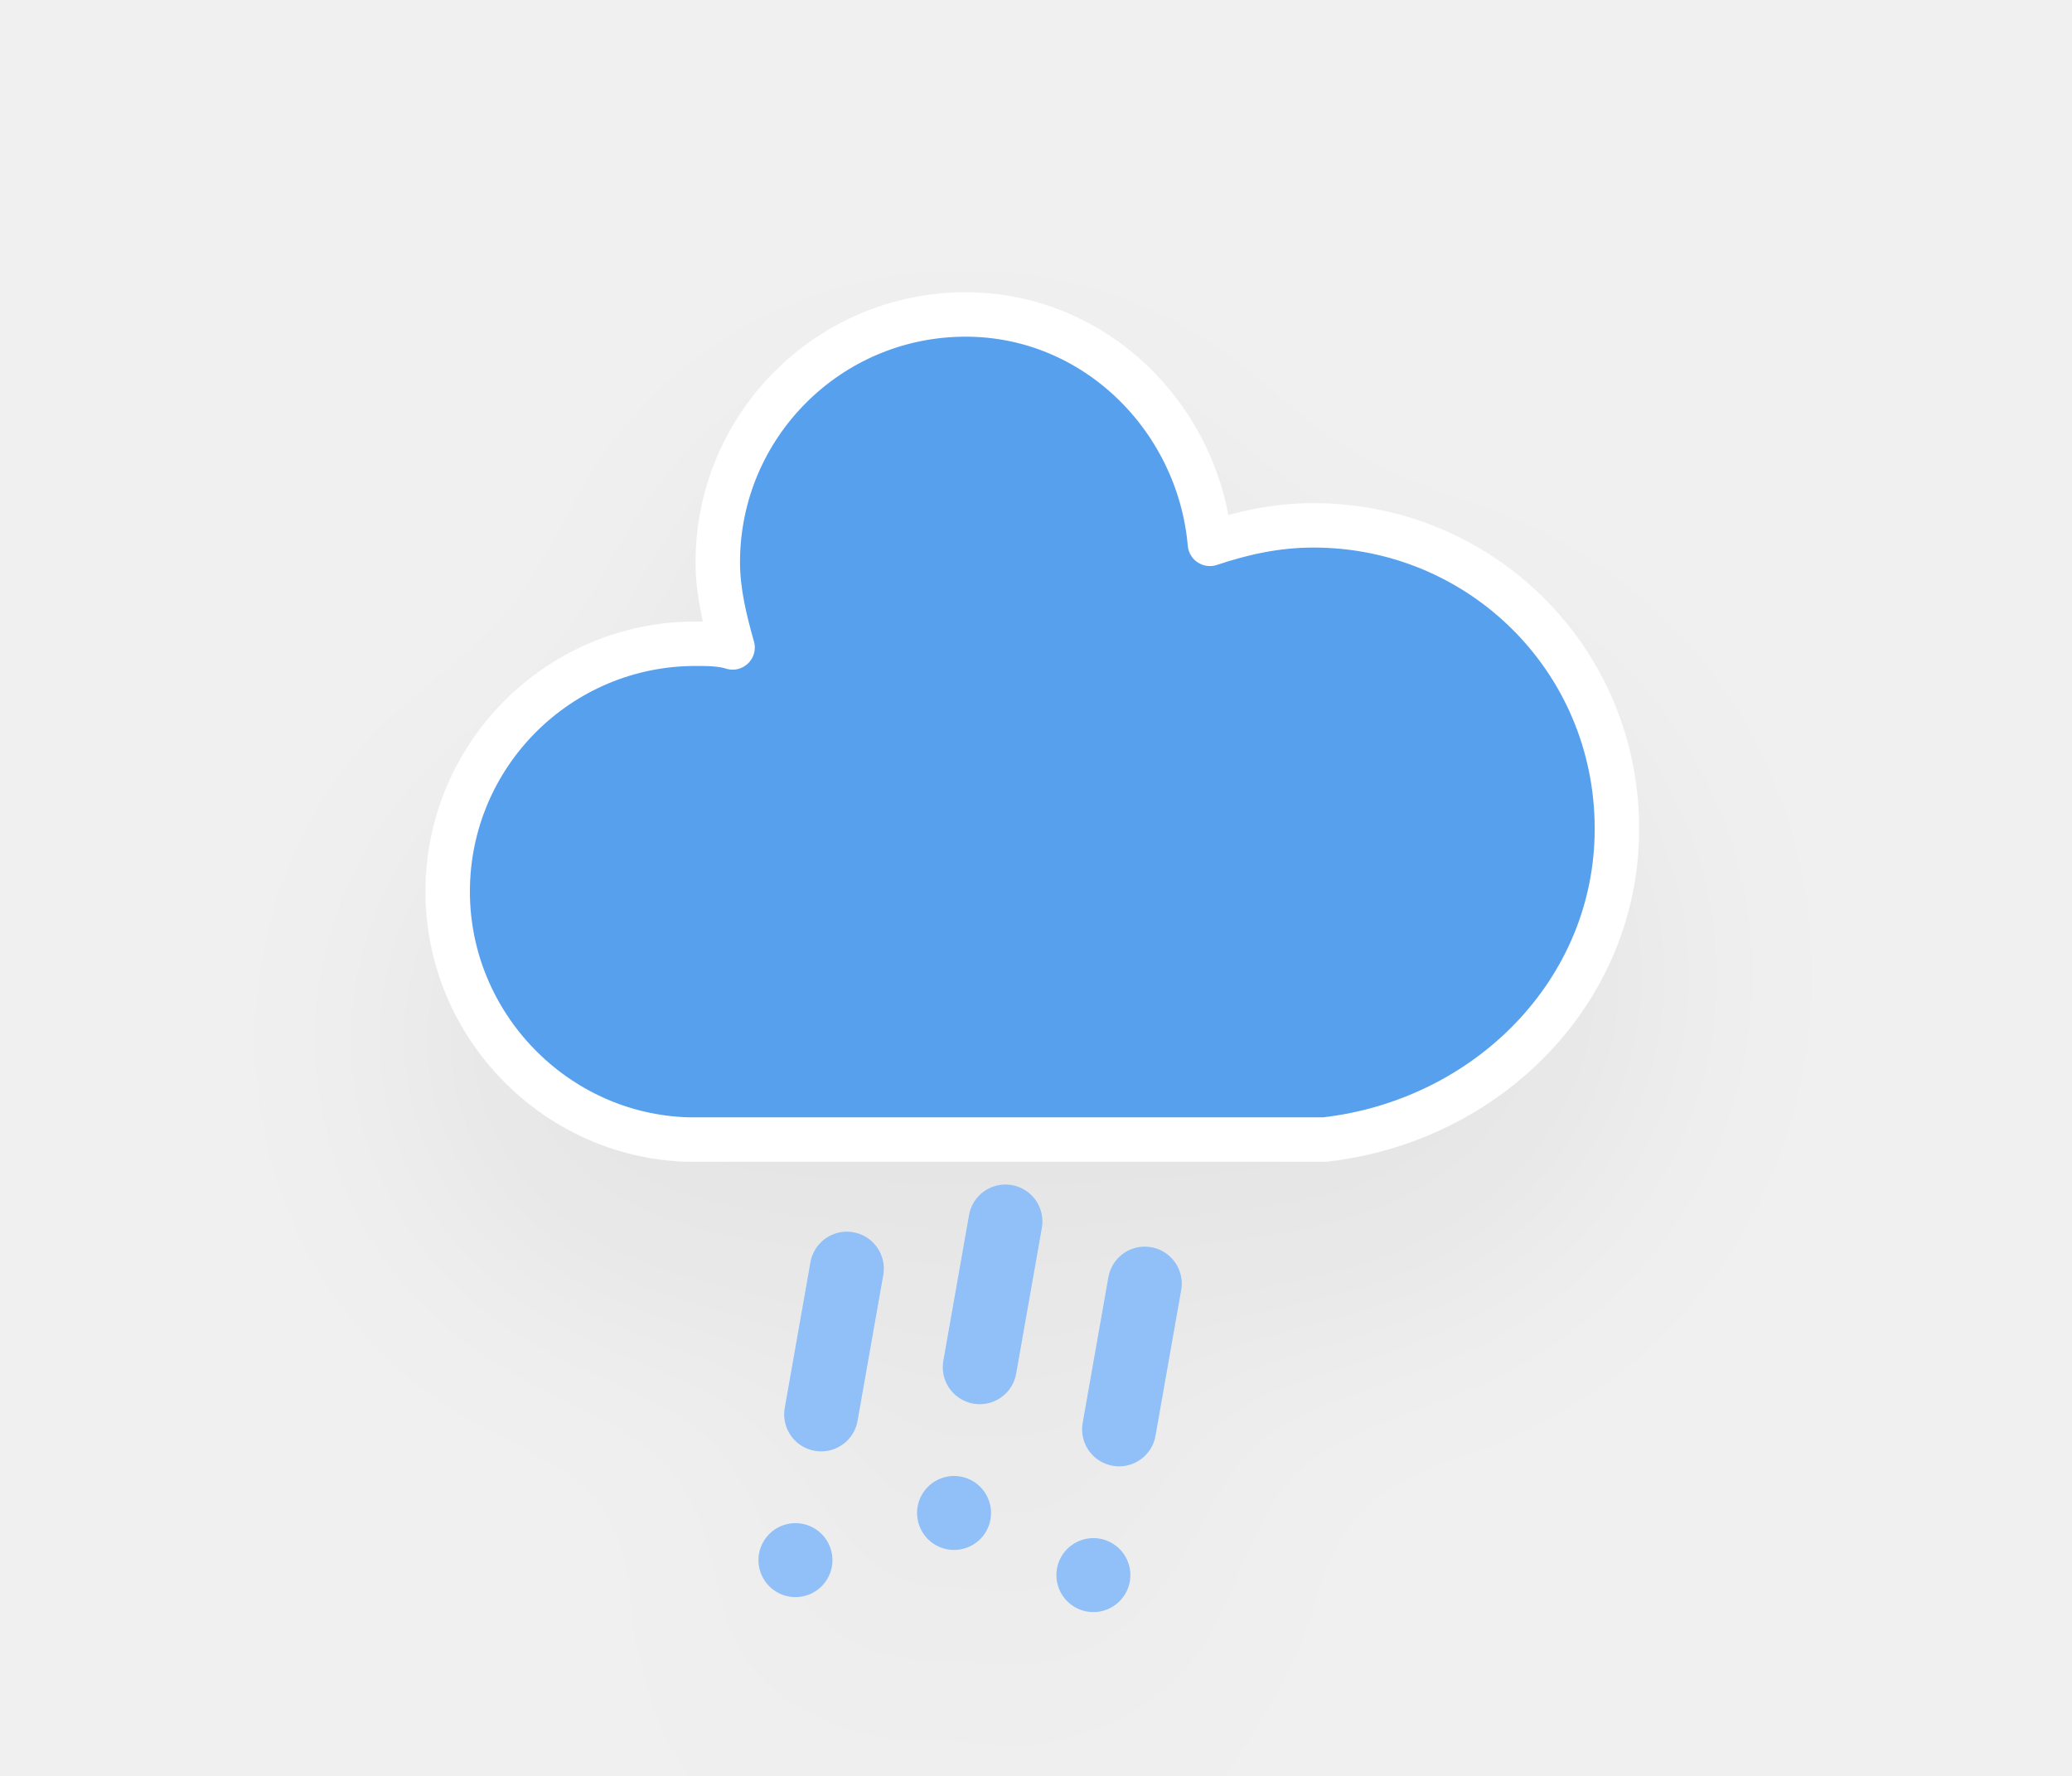
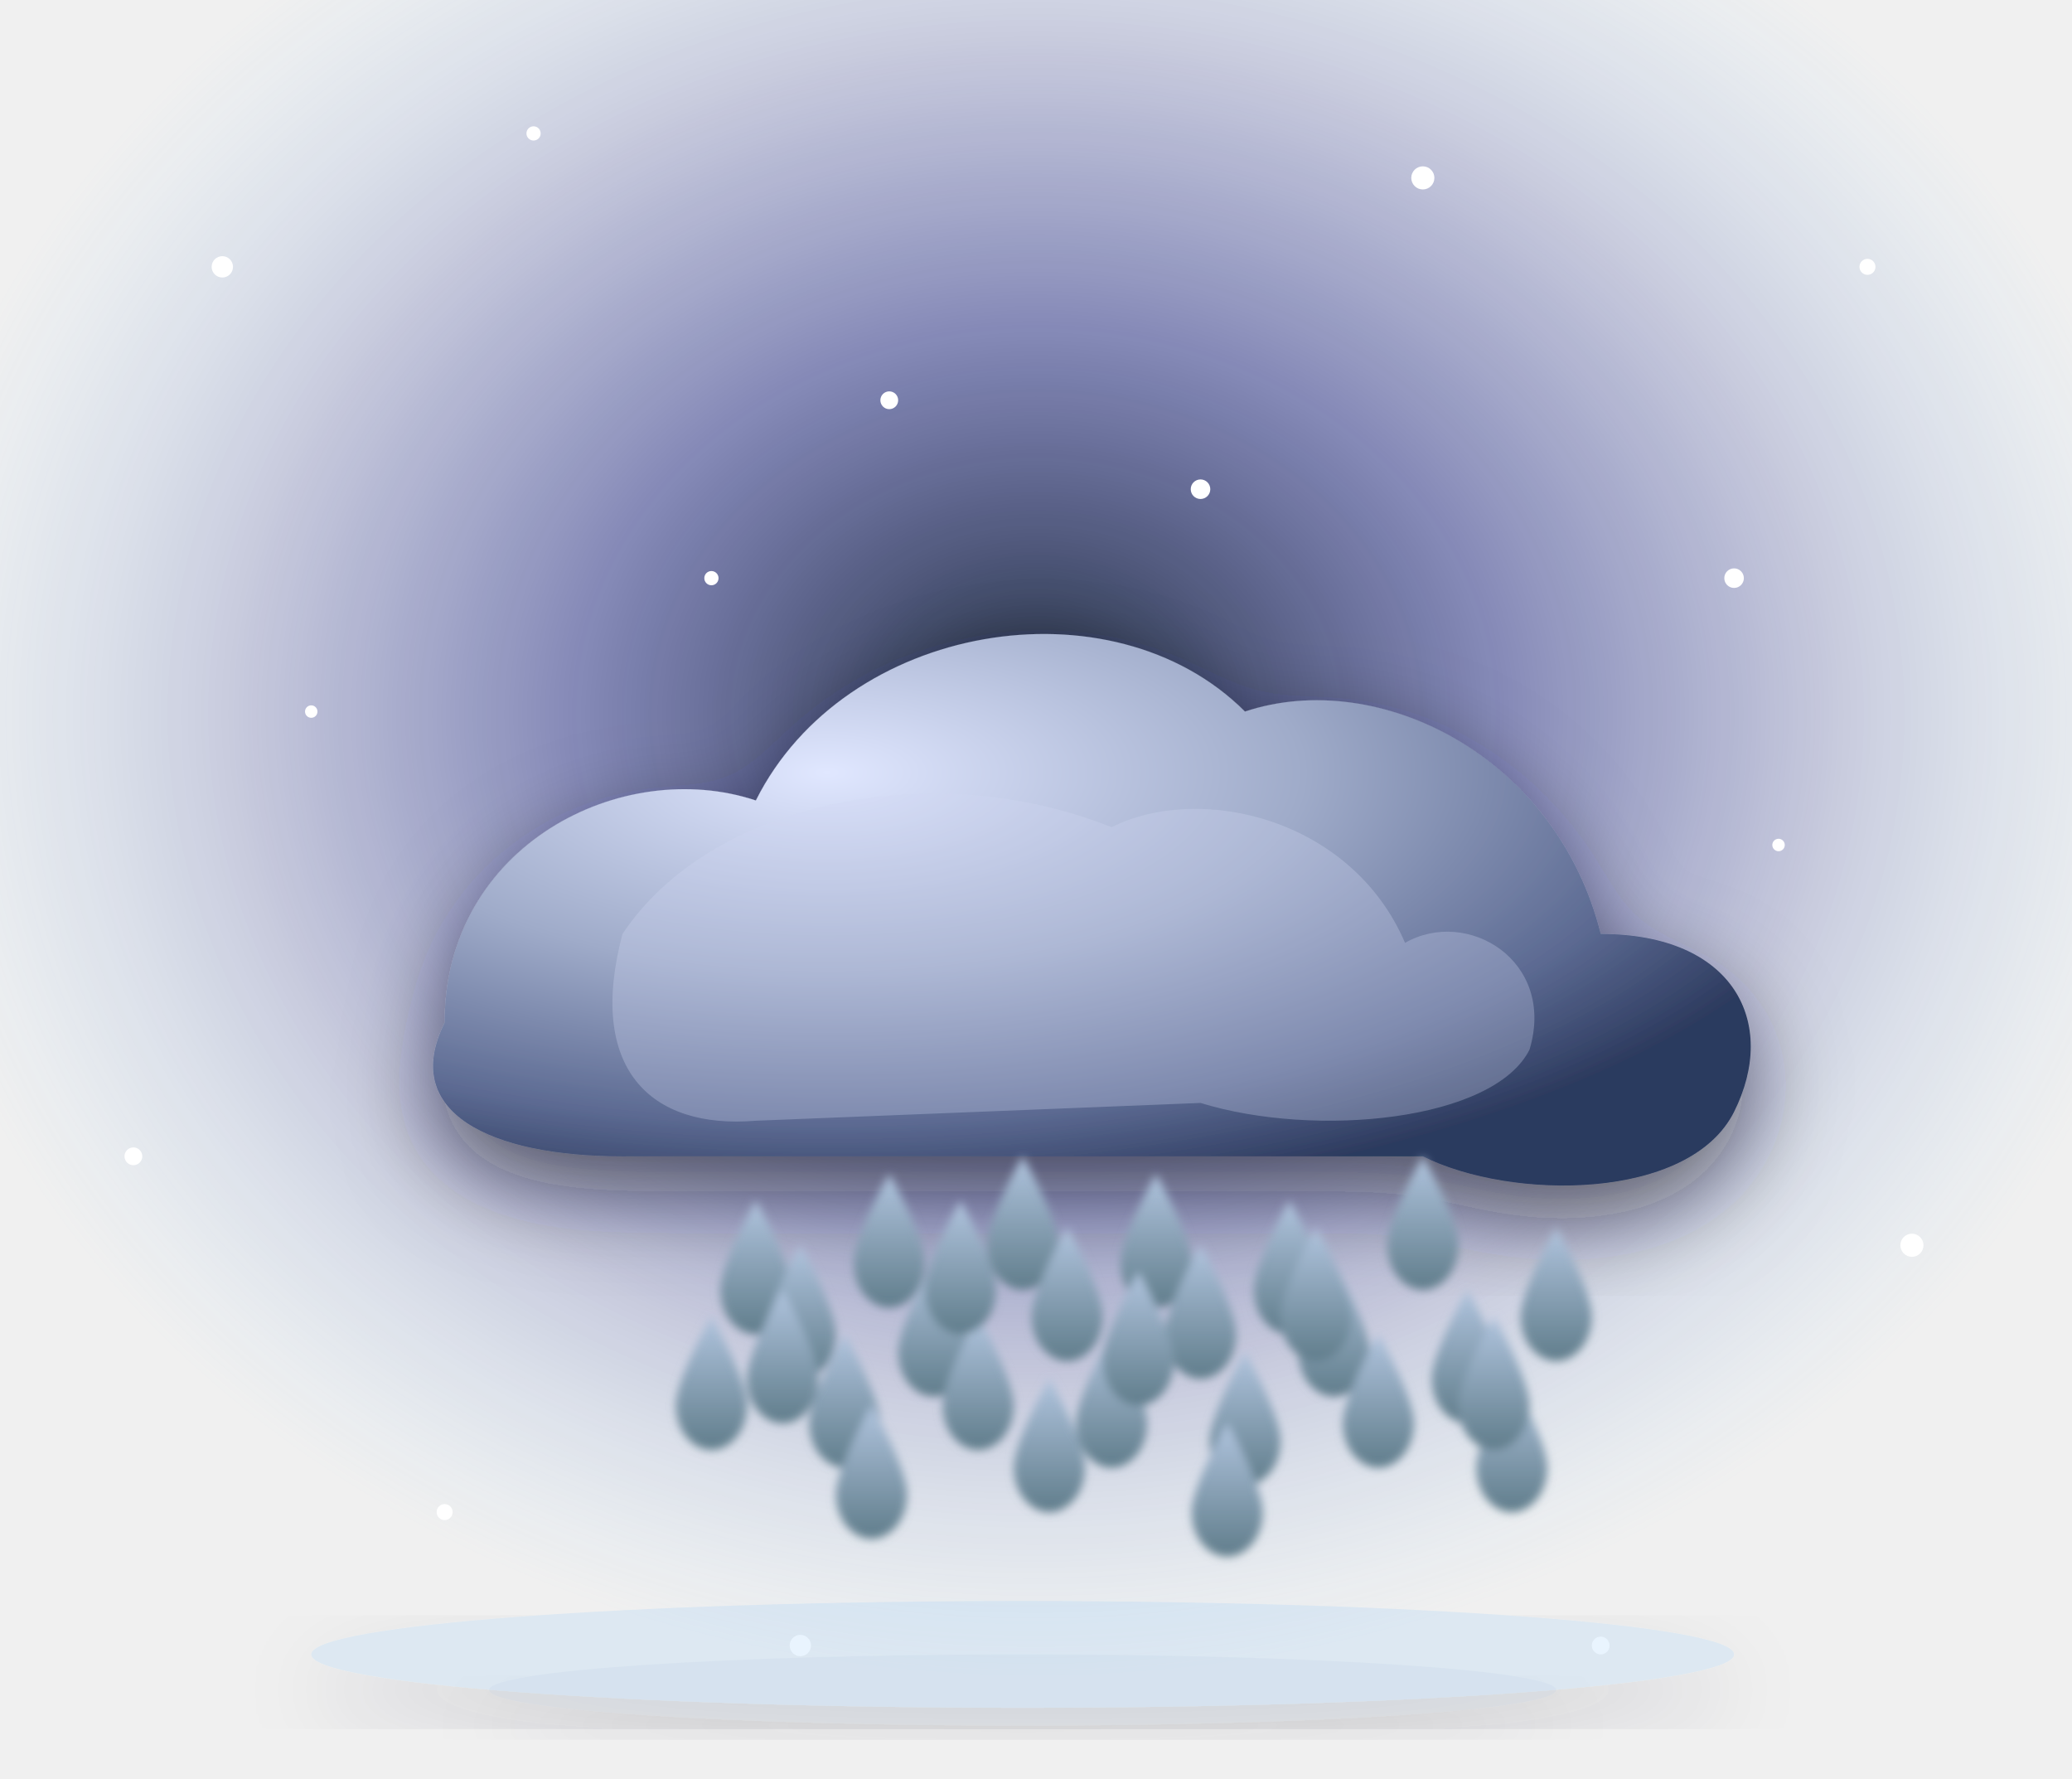
- <svg xmlns="http://www.w3.org/2000/svg" width="56" height="48" version="1.1">
+ <svg xmlns="http://www.w3.org/2000/svg" width="233" height="200" viewBox="0 0 233 200">
  <defs>
-     <filter id="blur" x="-.247" y="-.229" width="1.494" height="1.558">
-       <feGaussianBlur in="SourceAlpha" stdDeviation="3" />
-       <feOffset dx="0" dy="4" result="offsetblur" />
-       <feComponentTransfer>
-         <feFuncA slope="0.05" type="linear" />
-       </feComponentTransfer>
-       <feMerge>
-         <feMergeNode />
-         <feMergeNode in="SourceGraphic" />
-       </feMerge>
+     <radialGradient id="bgNight" cx="50%" cy="40%" r="55%">
+       <stop offset="0%" stop-color="#0D1B2A" stop-opacity="0.9" />
+       <stop offset="40%" stop-color="#1A237E" stop-opacity="0.5" />
+       <stop offset="70%" stop-color="#283593" stop-opacity="0.2" />
+       <stop offset="100%" stop-color="#64B5F6" stop-opacity="0" />
+     </radialGradient>
+     <radialGradient id="cloudNight" cx="30%" cy="25%" r="80%">
+       <stop offset="0%" stop-color="#E0E7FF" />
+       <stop offset="45%" stop-color="#9FABC9" />
+       <stop offset="80%" stop-color="#5C6A92" />
+       <stop offset="100%" stop-color="#2C3A5E" />
+     </radialGradient>
+     <linearGradient id="rainNight" x1="0" y1="0" x2="0" y2="1">
+       <stop offset="0%" stop-color="#B0C4DE" />
+       <stop offset="100%" stop-color="#607D8B" />
+     </linearGradient>
+     <filter id="cloudShadowNight" x="-20%" y="-20%" width="140%" height="140%">
+       <feDropShadow dx="0" dy="4" stdDeviation="5" flood-color="#0A1128" flood-opacity="0.6" />
    </filter>
-     <style type="text/css">
-       
-       /*
- ** RAIN
- */
-       @keyframes am-weather-rain {
-         0% {
-           stroke-dashoffset: 0;
-         }
+     <filter id="rainBlurNight" x="-50%" y="-50%" width="200%" height="200%">
+       <feGaussianBlur stdDeviation="0.5" />
+     </filter>
+   </defs>
+   <style>
+     .bgLayerNight {
+       animation: bgPulseNight 8s ease-in-out infinite;
+     }
+     .cloudMoveNight {
+       animation: cloudFloatNight 5s ease-in-out infinite;
+     }
+     .rainDropNight {
+       animation: fallHeavyNight 1.2s linear infinite;
+     }
+     .twinkleStar { animation: twinkle 3s ease-in-out infinite; }
+     .twinkleStarSlow { animation: twinkle 5s ease-in-out infinite; }
+     
+     /* Opóźnienia dla kropel – ulewny deszcz (zachowane) */
+     .d1 { animation-delay: 0s; }
+     .d2 { animation-delay: 0.08s; }
+     .d3 { animation-delay: 0.16s; }
+     .d4 { animation-delay: 0.24s; }
+     .d5 { animation-delay: 0.32s; }
+     .d6 { animation-delay: 0.40s; }
+     .d7 { animation-delay: 0.48s; }
+     .d8 { animation-delay: 0.56s; }
+     .d9 { animation-delay: 0.64s; }
+     .d10 { animation-delay: 0.72s; }
+     .d11 { animation-delay: 0.80s; }
+     .d12 { animation-delay: 0.88s; }
+     .d13 { animation-delay: 0.96s; }
+     .d14 { animation-delay: 1.04s; }
+     .d15 { animation-delay: 0.04s; }
+     .d16 { animation-delay: 0.12s; }
+     .d17 { animation-delay: 0.20s; }
+     .d18 { animation-delay: 0.28s; }
+     .d19 { animation-delay: 0.36s; }
+     .d20 { animation-delay: 0.44s; }
+     .d21 { animation-delay: 0.52s; }
+     .d22 { animation-delay: 0.60s; }
+     .d23 { animation-delay: 0.68s; }
+     .d24 { animation-delay: 0.76s; }
+     .d25 { animation-delay: 0.84s; }
+     .d26 { animation-delay: 0.92s; }
+     .d27 { animation-delay: 1.00s; }
+     .d28 { animation-delay: 1.08s; }

-         100% {
-           stroke-dashoffset: -100;
-         }
-       }
- 
-       .am-weather-rain-1 {
-         -webkit-animation-name: am-weather-rain;
-         -moz-animation-name: am-weather-rain;
-         -ms-animation-name: am-weather-rain;
-         animation-name: am-weather-rain;
-         -webkit-animation-duration: 8s;
-         -moz-animation-duration: 8s;
-         -ms-animation-duration: 8s;
-         animation-duration: 8s;
-         -webkit-animation-timing-function: linear;
-         -moz-animation-timing-function: linear;
-         -ms-animation-timing-function: linear;
-         animation-timing-function: linear;
-         -webkit-animation-iteration-count: infinite;
-         -moz-animation-iteration-count: infinite;
-         -ms-animation-iteration-count: infinite;
-         animation-iteration-count: infinite;
-       }
- 
-       .am-weather-rain-2 {
-         -webkit-animation-name: am-weather-rain;
-         -moz-animation-name: am-weather-rain;
-         -ms-animation-name: am-weather-rain;
-         animation-name: am-weather-rain;
-         -webkit-animation-delay: 0.25s;
-         -moz-animation-delay: 0.25s;
-         -ms-animation-delay: 0.25s;
-         animation-delay: 0.25s;
-         -webkit-animation-duration: 8s;
-         -moz-animation-duration: 8s;
-         -ms-animation-duration: 8s;
-         animation-duration: 8s;
-         -webkit-animation-timing-function: linear;
-         -moz-animation-timing-function: linear;
-         -ms-animation-timing-function: linear;
-         animation-timing-function: linear;
-         -webkit-animation-iteration-count: infinite;
-         -moz-animation-iteration-count: infinite;
-         -ms-animation-iteration-count: infinite;
-         animation-iteration-count: infinite;
-       }
- 
-       /*
- ** CLOUDS
- */
-       @keyframes am-weather-cloud-2 {
-         0% {
-           -webkit-transform: translate(0px, 0px);
-           -moz-transform: translate(0px, 0px);
-           -ms-transform: translate(0px, 0px);
-           transform: translate(0px, 0px);
-         }
- 
-         50% {
-           -webkit-transform: translate(2px, 0px);
-           -moz-transform: translate(2px, 0px);
-           -ms-transform: translate(2px, 0px);
-           transform: translate(2px, 0px);
-         }
- 
-         100% {
-           -webkit-transform: translate(0px, 0px);
-           -moz-transform: translate(0px, 0px);
-           -ms-transform: translate(0px, 0px);
-           transform: translate(0px, 0px);
-         }
-       }
- 
-       .am-weather-cloud-2 {
-         -webkit-animation-name: am-weather-cloud-2;
-         -moz-animation-name: am-weather-cloud-2;
-         animation-name: am-weather-cloud-2;
-         -webkit-animation-duration: 3s;
-         -moz-animation-duration: 3s;
-         animation-duration: 3s;
-         -webkit-animation-timing-function: linear;
-         -moz-animation-timing-function: linear;
-         animation-timing-function: linear;
-         -webkit-animation-iteration-count: infinite;
-         -moz-animation-iteration-count: infinite;
-         animation-iteration-count: infinite;
-       }
-       
-     </style>
-   </defs>
-   <g transform="translate(16,-2)" filter="url(#blur)">
-     <g class="am-weather-cloud-3" style="-moz-animation-duration:3s;-moz-animation-iteration-count:infinite;-moz-animation-name:am-weather-cloud-2;-moz-animation-timing-function:linear;-webkit-animation-duration:3s;-webkit-animation-iteration-count:infinite;-webkit-animation-name:am-weather-cloud-2;-webkit-animation-timing-function:linear">
-       <path transform="translate(-20,-11)" d="m47.7 35.4c0-4.6-3.7-8.2-8.2-8.2-1 0-1.9 0.2-2.8 0.5-0.3-3.4-3.1-6.2-6.6-6.2-3.7 0-6.7 3-6.7 6.7 0 0.8 0.2 1.6 0.4 2.3-0.3-0.1-0.7-0.1-1-0.1-3.7 0-6.7 3-6.7 6.7 0 3.6 2.9 6.6 6.5 6.7h17.2c4.4-0.5 7.9-4 7.9-8.4z" fill="#57a0ee" stroke="#fff" stroke-linejoin="round" stroke-width="1.2" />
-     </g>
-     <g transform="translate(-20,-10) rotate(10,-247.39,200.17)" fill="none" stroke="#91c0f8" stroke-dasharray="4, 4" stroke-linecap="round" stroke-width="2">
-       <line class="am-weather-rain-1" transform="translate(-4,1)" y2="8" style="-moz-animation-duration:8s;-moz-animation-iteration-count:infinite;-moz-animation-name:am-weather-rain;-moz-animation-timing-function:linear;-ms-animation-duration:8s;-ms-animation-iteration-count:infinite;-ms-animation-name:am-weather-rain;-ms-animation-timing-function:linear;-webkit-animation-duration:8s;-webkit-animation-iteration-count:infinite;-webkit-animation-name:am-weather-rain;-webkit-animation-timing-function:linear" />
-       <line class="am-weather-rain-2" transform="translate(0,-1)" y2="8" style="-moz-animation-delay:0.25s;-moz-animation-duration:8s;-moz-animation-iteration-count:infinite;-moz-animation-name:am-weather-rain;-moz-animation-timing-function:linear;-ms-animation-delay:0.25s;-ms-animation-duration:8s;-ms-animation-iteration-count:infinite;-ms-animation-name:am-weather-rain;-ms-animation-timing-function:linear;-webkit-animation-delay:0.25s;-webkit-animation-duration:8s;-webkit-animation-iteration-count:infinite;-webkit-animation-name:am-weather-rain;-webkit-animation-timing-function:linear" />
-       <line class="am-weather-rain-1" transform="translate(4)" y2="8" style="-moz-animation-duration:8s;-moz-animation-iteration-count:infinite;-moz-animation-name:am-weather-rain;-moz-animation-timing-function:linear;-ms-animation-duration:8s;-ms-animation-iteration-count:infinite;-ms-animation-name:am-weather-rain;-ms-animation-timing-function:linear;-webkit-animation-duration:8s;-webkit-animation-iteration-count:infinite;-webkit-animation-name:am-weather-rain;-webkit-animation-timing-function:linear" />
-     </g>
+     @keyframes bgPulseNight {
+       0%,100% { opacity: 0.85; }
+       50% { opacity: 1; }
+     }
+     @keyframes cloudFloatNight {
+       0%,100% { transform: translateX(0) translateY(0); }
+       50% { transform: translateX(-3px) translateY(-2px); }
+     }
+     @keyframes fallHeavyNight {
+       0% { transform: translateY(-25px); opacity: 0; }
+       15% { opacity: 0.7; }
+       85% { opacity: 0.6; }
+       100% { transform: translateY(48px); opacity: 0; }
+     }
+     @keyframes twinkle {
+       0%,100% { opacity: 0.2; transform: scale(0.8); }
+       50% { opacity: 1; transform: scale(1.2); }
+     }
+   </style>
+   <rect width="233" height="200" fill="url(#bgNight)" class="bgLayerNight" />
+   <g fill="#FFFFFF">
+     <circle cx="25" cy="30" r="1.2" class="twinkleStar" style="animation-delay: 0s" />
+     <circle cx="60" cy="15" r="0.8" class="twinkleStarSlow" style="animation-delay: 0.5s" />
+     <circle cx="100" cy="45" r="1" class="twinkleStar" style="animation-delay: 1.2s" />
+     <circle cx="160" cy="20" r="1.3" class="twinkleStar" style="animation-delay: 2s" />
+     <circle cx="210" cy="30" r="0.9" class="twinkleStarSlow" style="animation-delay: 0.8s" />
+     <circle cx="195" cy="65" r="1.1" class="twinkleStar" style="animation-delay: 1.5s" />
+     <circle cx="35" cy="80" r="0.7" class="twinkleStar" style="animation-delay: 2.5s" />
+     <circle cx="15" cy="130" r="1" class="twinkleStarSlow" style="animation-delay: 0.3s" />
+     <circle cx="50" cy="170" r="0.9" class="twinkleStar" style="animation-delay: 1.8s" />
+     <circle cx="90" cy="185" r="1.2" class="twinkleStar" style="animation-delay: 2.2s" />
+     <circle cx="140" cy="170" r="0.8" class="twinkleStarSlow" style="animation-delay: 0.6s" />
+     <circle cx="180" cy="185" r="1" class="twinkleStar" style="animation-delay: 1.1s" />
+     <circle cx="215" cy="140" r="1.3" class="twinkleStar" style="animation-delay: 2.8s" />
+     <circle cx="175" cy="105" r="0.9" class="twinkleStarSlow" style="animation-delay: 1.4s" />
+     <circle cx="55" cy="105" r="0.6" class="twinkleStar" style="animation-delay: 3s" />
+     <circle cx="135" cy="55" r="1.1" class="twinkleStar" style="animation-delay: 0.9s" />
+     <circle cx="80" cy="65" r="0.8" class="twinkleStarSlow" style="animation-delay: 1.7s" />
+     <circle cx="200" cy="95" r="0.7" class="twinkleStar" style="animation-delay: 2.3s" />
  </g>
+   <g class="cloudMoveNight" filter="url(#cloudShadowNight)">
+     <path d="M 50,115               C 50,95 70,85 85,90               C 95,70 125,65 140,80               C 155,75 175,85 180,105               C 195,105 200,115 195,125               C 190,135 170,135 160,130               L 70,130               C 55,130 45,125 50,115 Z" fill="url(#cloudNight)" />
+     <path d="M 70,105 C 80,90 105,85 125,93 C 135,88 152,92 158,106 C 165,102 175,108 172,118 C 168,126 148,128 135,124 L 85,126 C 73,127 66,120 70,105 Z" fill="#D0D8F0" opacity="0.3" />
+   </g>
+   <g filter="url(#rainBlurNight)">
+     <path class="rainDropNight d1" d="M85 135 C85 135 81 142 81 145 C81 148 83 150 85 150 C87 150 89 148 89 145 C89 142 85 135 85 135Z" fill="url(#rainNight)" />
+     <path class="rainDropNight d2" d="M100 132 C100 132 96 139 96 142 C96 145 98 147 100 147 C102 147 104 145 104 142 C104 139 100 132 100 132Z" fill="url(#rainNight)" />
+     <path class="rainDropNight d3" d="M115 130 C115 130 111 137 111 140 C111 143 113 145 115 145 C117 145 119 143 119 140 C119 137 115 130 115 130Z" fill="url(#rainNight)" />
+     <path class="rainDropNight d4" d="M130 132 C130 132 126 139 126 142 C126 145 128 147 130 147 C132 147 134 145 134 142 C134 139 130 132 130 132Z" fill="url(#rainNight)" />
+     <path class="rainDropNight d5" d="M145 135 C145 135 141 142 141 145 C141 148 143 150 145 150 C147 150 149 148 149 145 C149 142 145 135 145 135Z" fill="url(#rainNight)" />
+     <path class="rainDropNight d6" d="M160 130 C160 130 156 137 156 140 C156 143 158 145 160 145 C162 145 164 143 164 140 C164 137 160 130 160 130Z" fill="url(#rainNight)" />
+     <path class="rainDropNight d7" d="M175 138 C175 138 171 145 171 148 C171 151 173 153 175 153 C177 153 179 151 179 148 C179 145 175 138 175 138Z" fill="url(#rainNight)" />
+     <path class="rainDropNight d8" d="M90 140 C90 140 86 147 86 150 C86 153 88 155 90 155 C92 155 94 153 94 150 C94 147 90 140 90 140Z" fill="url(#rainNight)" />
+     <path class="rainDropNight d9" d="M105 142 C105 142 101 149 101 152 C101 155 103 157 105 157 C107 157 109 155 109 152 C109 149 105 142 105 142Z" fill="url(#rainNight)" />
+     <path class="rainDropNight d10" d="M120 138 C120 138 116 145 116 148 C116 151 118 153 120 153 C122 153 124 151 124 148 C124 145 120 138 120 138Z" fill="url(#rainNight)" />
+     <path class="rainDropNight d11" d="M135 140 C135 140 131 147 131 150 C131 153 133 155 135 155 C137 155 139 153 139 150 C139 147 135 140 135 140Z" fill="url(#rainNight)" />
+     <path class="rainDropNight d12" d="M150 142 C150 142 146 149 146 152 C146 155 148 157 150 157 C152 157 154 155 154 152 C154 149 150 142 150 142Z" fill="url(#rainNight)" />
+     <path class="rainDropNight d13" d="M165 145 C165 145 161 152 161 155 C161 158 163 160 165 160 C167 160 169 158 169 155 C169 152 165 145 165 145Z" fill="url(#rainNight)" />
+     <path class="rainDropNight d14" d="M80 148 C80 148 76 155 76 158 C76 161 78 163 80 163 C82 163 84 161 84 158 C84 155 80 148 80 148Z" fill="url(#rainNight)" />
+     <path class="rainDropNight d15" d="M95 150 C95 150 91 157 91 160 C91 163 93 165 95 165 C97 165 99 163 99 160 C99 157 95 150 95 150Z" fill="url(#rainNight)" />
+     <path class="rainDropNight d16" d="M110 148 C110 148 106 155 106 158 C106 161 108 163 110 163 C112 163 114 161 114 158 C114 155 110 148 110 148Z" fill="url(#rainNight)" />
+     <path class="rainDropNight d17" d="M125 150 C125 150 121 157 121 160 C121 163 123 165 125 165 C127 165 129 163 129 160 C129 157 125 150 125 150Z" fill="url(#rainNight)" />
+     <path class="rainDropNight d18" d="M140 152 C140 152 136 159 136 162 C136 165 138 167 140 167 C142 167 144 165 144 162 C144 159 140 152 140 152Z" fill="url(#rainNight)" />
+     <path class="rainDropNight d19" d="M155 150 C155 150 151 157 151 160 C151 163 153 165 155 165 C157 165 159 163 159 160 C159 157 155 150 155 150Z" fill="url(#rainNight)" />
+     <path class="rainDropNight d20" d="M170 155 C170 155 166 162 166 165 C166 168 168 170 170 170 C172 170 174 168 174 165 C174 162 170 155 170 155Z" fill="url(#rainNight)" />
+     <path class="rainDropNight d21" d="M88 145 C88 145 84 152 84 155 C84 158 86 160 88 160 C90 160 92 158 92 155 C92 152 88 145 88 145Z" fill="url(#rainNight)" />
+     <path class="rainDropNight d22" d="M108 135 C108 135 104 142 104 145 C104 148 106 150 108 150 C110 150 112 148 112 145 C112 142 108 135 108 135Z" fill="url(#rainNight)" />
+     <path class="rainDropNight d23" d="M128 143 C128 143 124 150 124 153 C124 156 126 158 128 158 C130 158 132 156 132 153 C132 150 128 143 128 143Z" fill="url(#rainNight)" />
+     <path class="rainDropNight d24" d="M148 138 C148 138 144 145 144 148 C144 151 146 153 148 153 C150 153 152 151 152 148 C152 145 148 138 148 138Z" fill="url(#rainNight)" />
+     <path class="rainDropNight d25" d="M168 148 C168 148 164 155 164 158 C164 161 166 163 168 163 C170 163 172 161 172 158 C172 155 168 148 168 148Z" fill="url(#rainNight)" />
+     <path class="rainDropNight d26" d="M98 158 C98 158 94 165 94 168 C94 171 96 173 98 173 C100 173 102 171 102 168 C102 165 98 158 98 158Z" fill="url(#rainNight)" />
+     <path class="rainDropNight d27" d="M118 155 C118 155 114 162 114 165 C114 168 116 170 118 170 C120 170 122 168 122 165 C122 162 118 155 118 155Z" fill="url(#rainNight)" />
+     <path class="rainDropNight d28" d="M138 160 C138 160 134 167 134 170 C134 173 136 175 138 175 C140 175 142 173 142 170 C142 167 138 160 138 160Z" fill="url(#rainNight)" />
+   </g>
+   <ellipse cx="115" cy="186" rx="80" ry="6" fill="#90CAF9" opacity="0.2" filter="url(#cloudShadowNight)" />
+   <ellipse cx="115" cy="190" rx="60" ry="4" fill="#B0C4DE" opacity="0.15" filter="url(#cloudShadowNight)" />
</svg>
